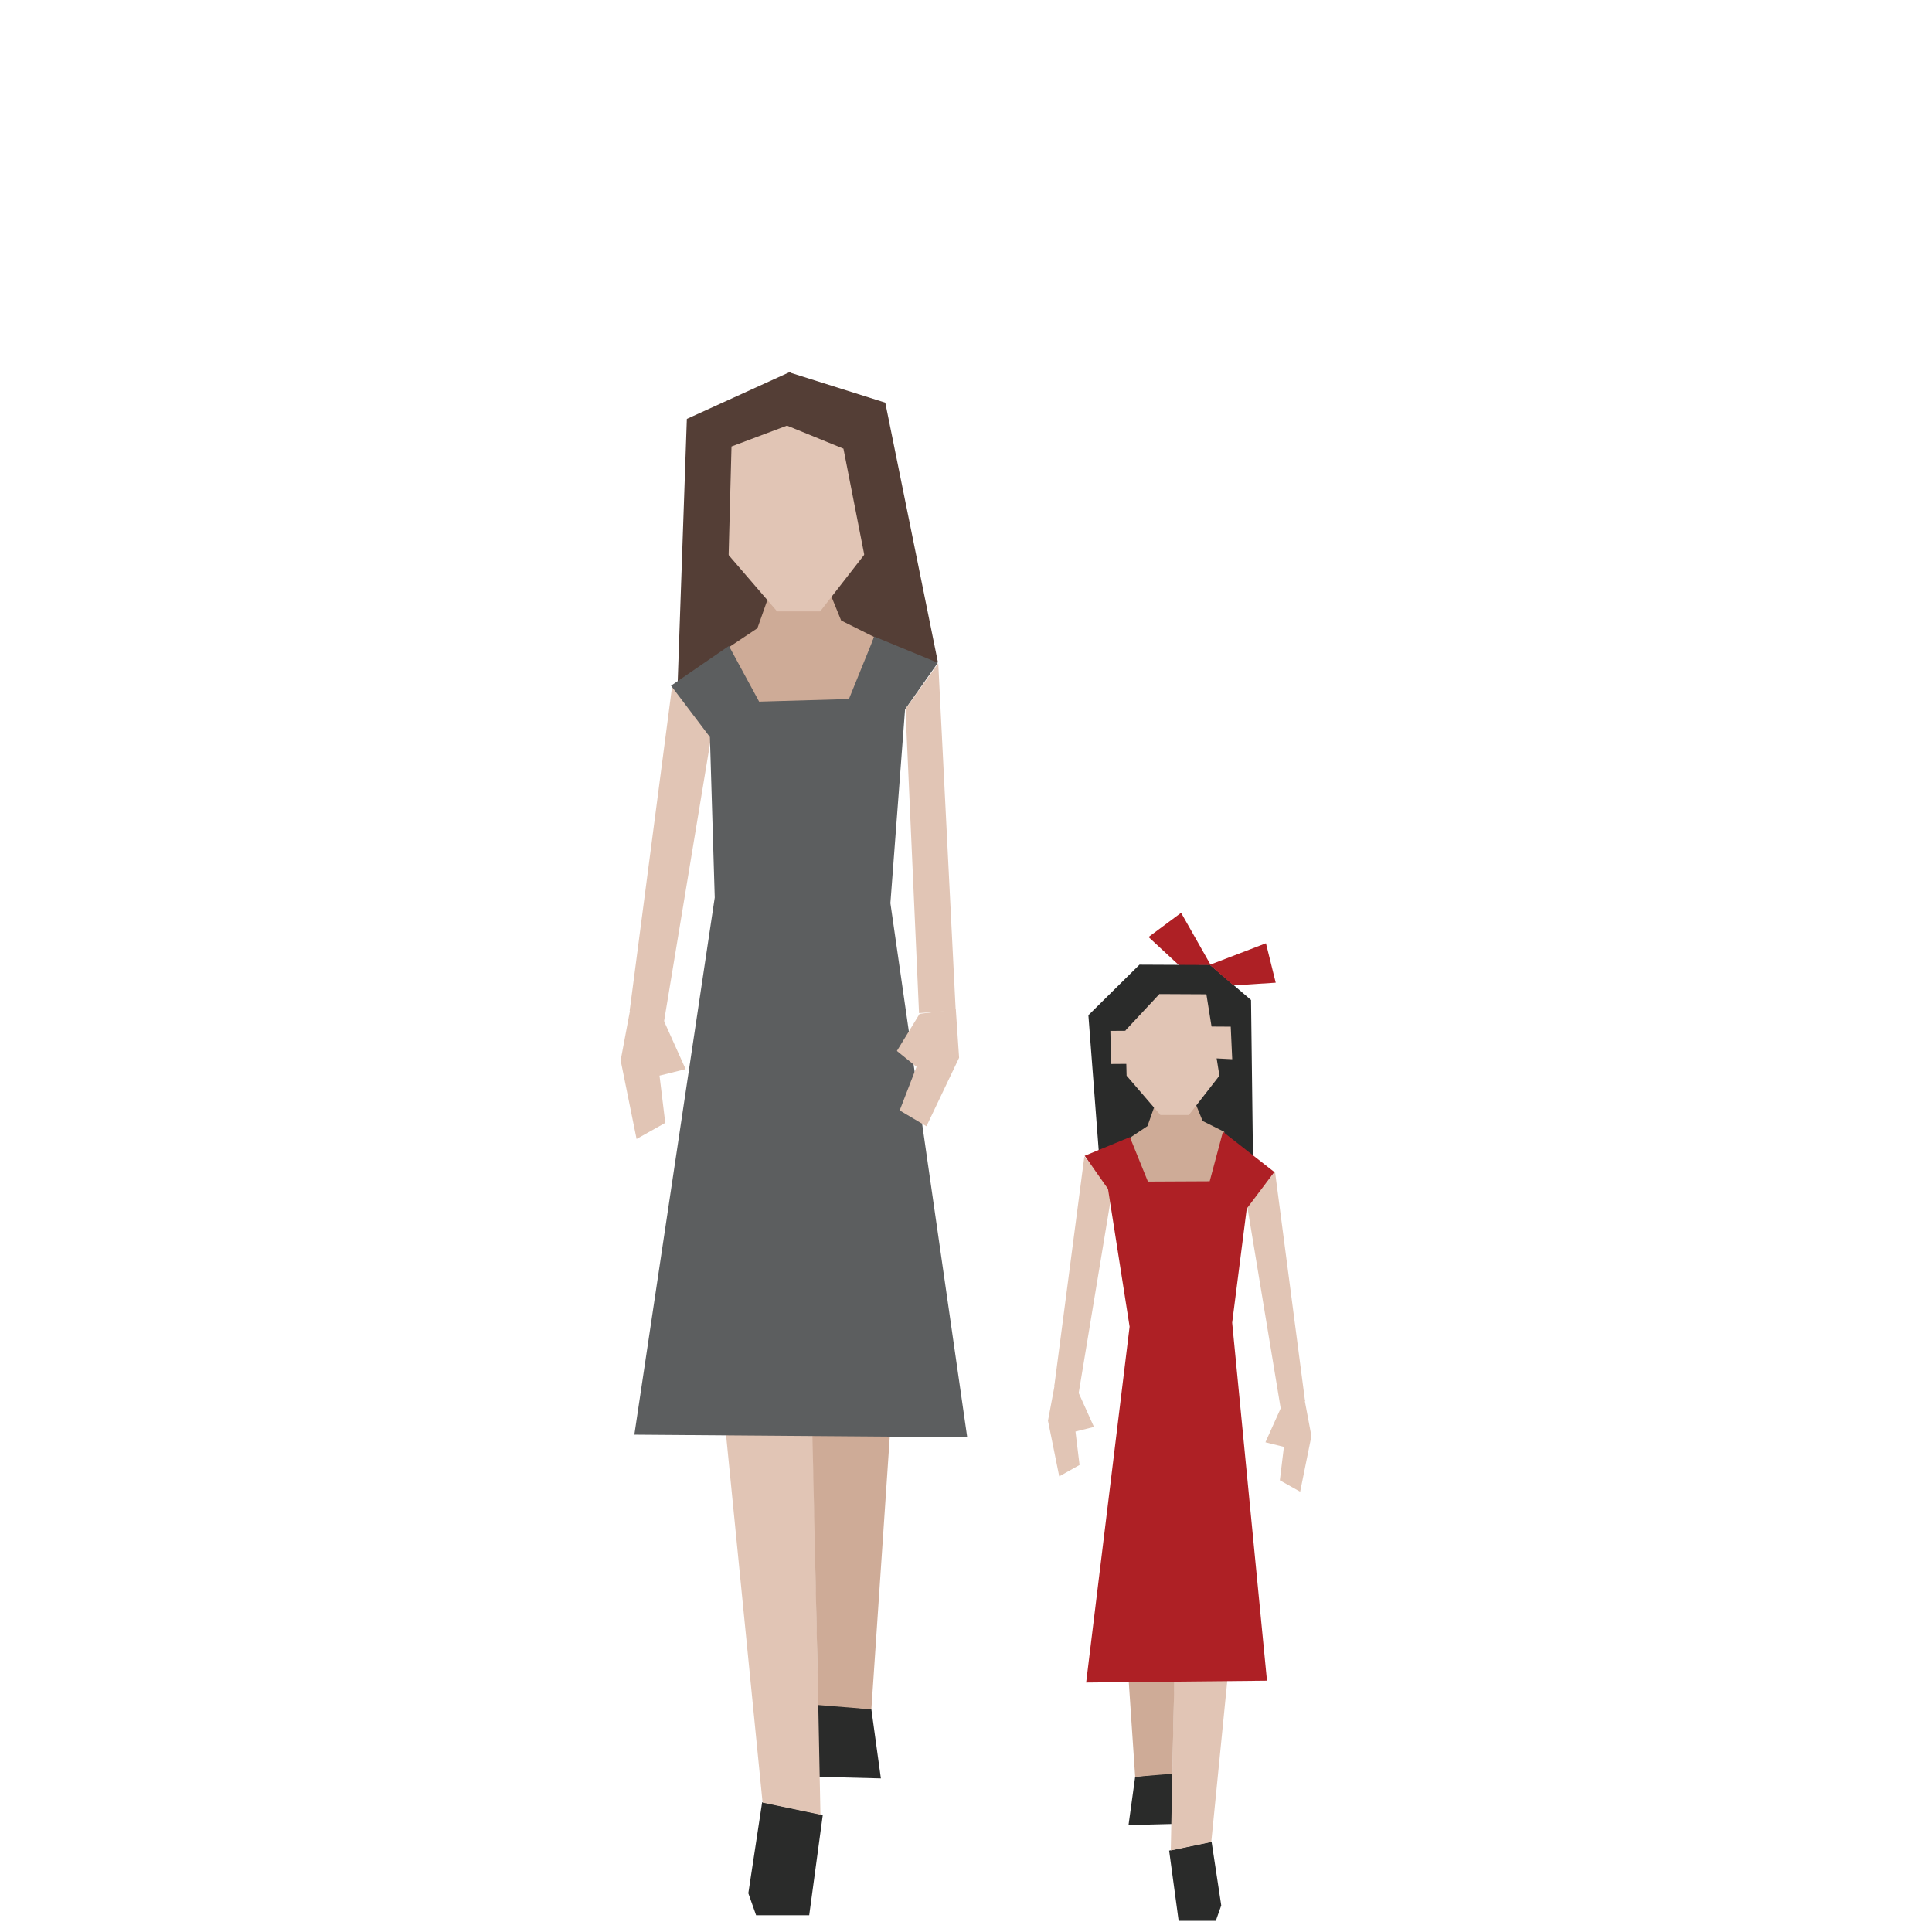
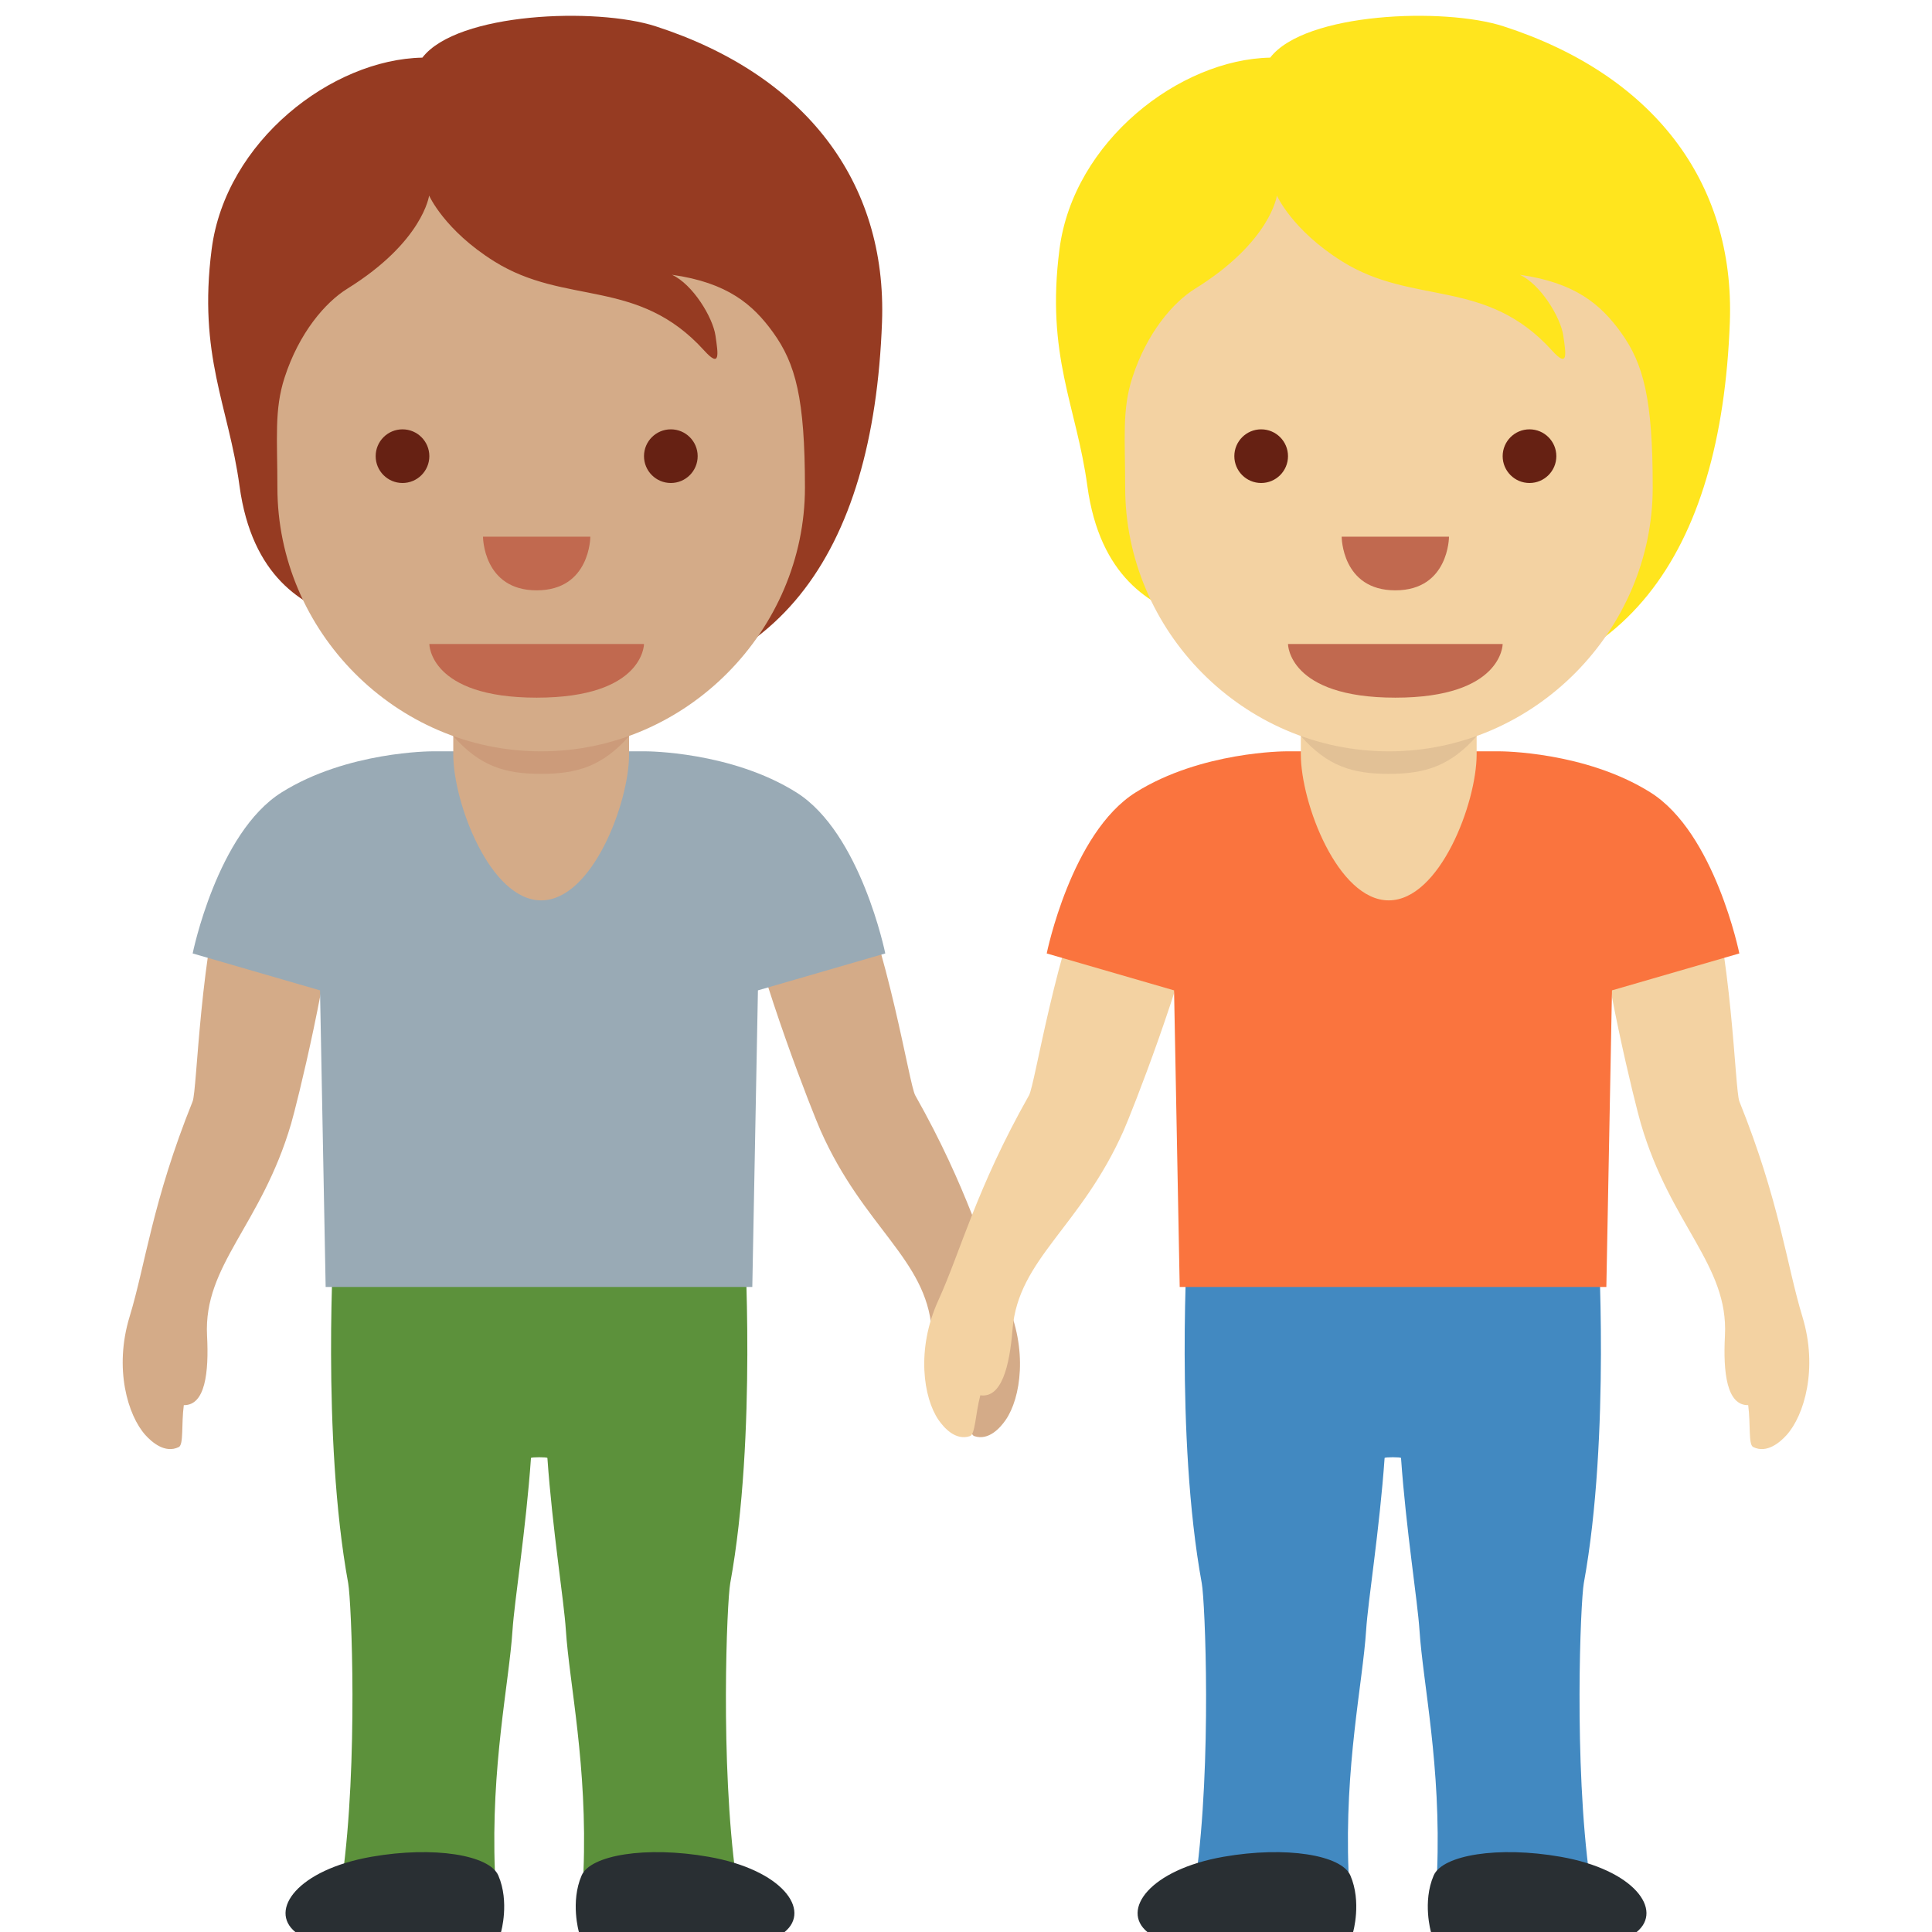
- <svg xmlns="http://www.w3.org/2000/svg" fill="#000000" width="800px" height="800px" viewBox="-40 0 220 220" version="1.1" xml:space="preserve" style="fill-rule:evenodd;clip-rule:evenodd;stroke-linejoin:round;stroke-miterlimit:2;">
-   <g id="people-26" transform="matrix(1.27,0,0,1.27,-1089.68,-84.8)">
-     <g transform="matrix(1,0,0,1,0,-12)">
-       <path d="M883.206,168.33L882.169,173.849L883.597,180.895L886.169,179.451L885.433,173.391L885.603,175.228L887.995,174.634L885.976,170.145L883.206,168.33Z" style="fill:rgb(225,197,181);fill-rule:nonzero;" />
-     </g>
-     <g transform="matrix(1,0,0,1,0,-12)">
-       <path d="M890.937,138.75L895.735,136.862L906.16,136.456L904.185,128.124L891.497,127.891L890.937,138.75Z" style="fill:rgb(84,62,54);fill-rule:nonzero;" />
-     </g>
-     <g transform="matrix(1,0,0,1,0,-12)">
-       <path d="M904.649,232.034L905.502,238.229L899.463,238.074L898.998,231.416L904.649,232.034Z" style="fill:rgb(42,43,42);fill-rule:nonzero;" />
-     </g>
-     <g transform="matrix(1,0,0,1,0,-12)">
-       <path d="M894.857,240.358L893.617,248.525L894.314,250.5L899.075,250.5L900.294,241.499L894.857,240.358Z" style="fill:rgb(42,43,42);fill-rule:nonzero;" />
-     </g>
-     <g transform="matrix(1,0,0,1,0,-12)">
-       <path d="M891.876,136.805L894.43,135.102L896.287,129.837L900.579,131.06L901.94,134.406L904.882,135.876L903.024,141.992L894.276,142.225L891.876,136.805Z" style="fill:rgb(206,171,151);fill-rule:nonzero;" />
-     </g>
-     <g transform="matrix(1,0,0,1,0,-12)">
-       <path d="M896.197,133.589L900.061,133.589L904.223,128.238L903.479,116.792L896.056,115.552L891.442,117.387L891.591,128.238L896.197,133.589Z" style="fill:rgb(225,197,181);fill-rule:nonzero;" />
-     </g>
-     <g transform="matrix(1,0,0,1,0,-12)">
-       <path d="M890.29,144.798L886.026,170.557L882.976,169.412L886.779,140.347L890.29,144.798Z" style="fill:rgb(225,197,181);fill-rule:nonzero;" />
-     </g>
-     <g transform="matrix(1,0,0,1,0,-12)">
-       <path d="M897.314,112.167L905.896,114.875L910.603,138.083L905.752,143.25L905.812,137.676L905.502,136.03L904.011,128.501L902.146,119L897.044,116.917L897.314,112.167Z" style="fill:rgb(84,62,54);fill-rule:nonzero;" />
-     </g>
-     <g transform="matrix(1,0,0,1,0,-12)">
-       <path d="M897.13,116.917L892.108,118.804L891.52,141L887.272,140.251L888.104,116.333L897.438,112.083L897.13,116.917Z" style="fill:rgb(84,62,54);fill-rule:nonzero;" />
-     </g>
-     <g transform="matrix(1,0,0,1,0,-12)">
-       <path d="M899.154,194.563L900.083,241.48L894.895,240.397L890.327,194.408" style="fill:rgb(225,197,181);fill-rule:nonzero;" />
-     </g>
-     <g transform="matrix(1,0,0,1,0,-12)">
-       <path d="M898.998,177.994L899.154,197.813L899.89,231.648L904.649,232.034L906.973,197.601L898.998,177.994Z" style="fill:rgb(206,171,151);fill-rule:nonzero;" />
-     </g>
-     <g transform="matrix(1,0,0,1,0,-12)">
-       <path d="M910.612,138.198L904.911,135.846L902.637,141.449L894.585,141.682L891.876,136.688L886.687,140.251L890.172,144.856L890.605,159.25L883.397,207.408L913.244,207.64L906.355,159.75L907.669,142.379L910.612,138.198Z" style="fill:rgb(92,94,95);fill-rule:nonzero;" />
-     </g>
-     <g transform="matrix(1,0,0,1,0,-12)">
-       <path d="M907.709,142.344L908.923,169.611L912.211,169.373L910.647,138.25L907.709,142.344Z" style="fill:rgb(225,197,181);fill-rule:nonzero;" />
-     </g>
-     <g transform="matrix(1,0,0,1,0,-12)">
-       <path d="M912.221,169.277L912.516,173.612L909.588,179.756L907.188,178.333L909.317,172.827L908.959,174.636L906.938,173L908.975,169.674L912.221,169.277Z" style="fill:rgb(225,197,181);fill-rule:nonzero;" />
-     </g>
-     <g transform="matrix(1,0,0,1,0,-12)">
-       <path d="M932.234,165.318L929.499,162.788L932.421,160.618L935.084,165.312L932.234,165.318Z" style="fill:rgb(174,32,37);fill-rule:nonzero;" />
-     </g>
-     <g transform="matrix(1,0,0,1,0,-12)">
-       <path d="M938.691,168.434L935.032,165.297L928.691,165.267L924.108,169.797L925.231,184.495L928.234,184.112L928.615,183.41L930.674,182.571L934.354,183.104L936.343,184.189L938.884,184.036L938.691,168.434Z" style="fill:rgb(42,43,42);fill-rule:nonzero;" />
-     </g>
-     <g transform="matrix(1,0,0,1,0,-12)">
-       <path d="M927.721,180.863L929.405,179.741L930.629,176.273L933.455,177.079L934.352,179.282L936.289,180.251L936.806,191.12L932.071,198.94L927.721,180.863Z" style="fill:rgb(206,171,151);fill-rule:nonzero;" />
-     </g>
-     <g transform="matrix(1,0,0,1,0,-12)">
-       <path d="M930.568,178.745L933.114,178.745L935.856,175.22L934.688,167.922L930.475,167.901L927.436,171.156L927.534,175.22L930.568,178.745Z" style="fill:rgb(225,197,181);fill-rule:nonzero;" />
-     </g>
-     <g transform="matrix(1,0,0,1,0,-12)">
-       <path d="M935.079,170.813L936.871,170.824L937.004,173.744L935.294,173.655L935.079,170.813Z" style="fill:rgb(225,197,181);fill-rule:nonzero;" />
-     </g>
-     <g transform="matrix(1,0,0,1,0,-12)">
-       <path d="M927.695,171.192L926.079,171.203L926.141,174.171L927.633,174.16L927.695,171.192Z" style="fill:rgb(225,197,181);fill-rule:nonzero;" />
-     </g>
-     <g transform="matrix(1,0,0,1,0,-12)">
-       <path d="M928.302,238.081L927.706,242.415L931.93,242.307L932.256,237.648L928.302,238.081Z" style="fill:rgb(42,43,42);fill-rule:nonzero;" />
-     </g>
-     <g transform="matrix(1,0,0,1,0,-12)">
-       <path d="M935.153,243.904L936.02,249.618L935.532,251L932.201,251L931.348,244.703L935.153,243.904Z" style="fill:rgb(42,43,42);fill-rule:nonzero;" />
-     </g>
-     <g transform="matrix(1,0,0,1,0,-12)">
-       <path d="M943.372,203.63L944.105,207.534L943.096,212.521L941.275,211.499L941.796,207.21L941.675,208.511L939.983,208.09L941.411,204.914L943.372,203.63Z" style="fill:rgb(225,197,181);fill-rule:nonzero;" />
-     </g>
-     <g transform="matrix(1,0,0,1,0,-12)">
-       <path d="M938.359,186.98L941.376,205.206L943.534,204.396L940.843,183.831L938.359,186.98Z" style="fill:rgb(225,197,181);fill-rule:nonzero;" />
-     </g>
-     <g transform="matrix(1,0,0,1,0,-12)">
-       <path d="M921.218,202.255L920.485,206.159L921.494,211.146L923.315,210.124L922.794,205.835L922.915,207.136L924.607,206.715L923.179,203.539L921.218,202.255Z" style="fill:rgb(225,197,181);fill-rule:nonzero;" />
-     </g>
-     <g transform="matrix(1,0,0,1,0,-12)">
-       <path d="M926.231,185.605L923.213,203.831L921.056,203.021L923.747,182.456L926.231,185.605Z" style="fill:rgb(225,197,181);fill-rule:nonzero;" />
-     </g>
-     <g transform="matrix(1,0,0,1,0,-12)">
-       <path d="M932.146,211.865L931.497,244.689L935.126,243.931L938.323,211.756" style="fill:rgb(225,197,181);fill-rule:nonzero;" />
-     </g>
-     <g transform="matrix(1,0,0,1,0,-12)">
-       <path d="M932.256,200.273L932.147,214.139L931.632,237.81L928.302,238.081L926.677,213.991L932.256,200.273Z" style="fill:rgb(206,171,151);fill-rule:nonzero;" />
-     </g>
-     <g transform="matrix(1,0,0,1,0,-12)">
-       <path d="M923.775,182.403L927.829,180.73L929.445,184.714L934.985,184.687L936.172,180.25L940.785,183.862L938.307,187.135L936.999,197.369L940.121,229.467L923.907,229.632L927.803,197.723L925.868,185.375L923.775,182.403Z" style="fill:rgb(174,32,37);fill-rule:nonzero;" />
-     </g>
-     <g transform="matrix(1,0,0,1,0,-12)">
-       <path d="M937.112,167.124L940.905,166.882L940.029,163.348L934.99,165.281" style="fill:rgb(174,32,37);fill-rule:nonzero;" />
-     </g>
-   </g>
+ <svg xmlns="http://www.w3.org/2000/svg" width="800px" height="800px" viewBox="0 0 36 36" aria-hidden="true" role="img" class="iconify iconify--twemoji" preserveAspectRatio="xMidYMid meet">
+   <path fill="#D4AB88" d="M18.154 26.76c.271.091.487-.159.586-.302c.279-.405.422-1.309.004-2.227c-.423-.927-.702-2.072-1.69-3.821c-.115-.204-.494-2.746-1.242-4.354c-.202-.435-1.495-.684-2.009-.529c-.513.154.005.98.037 1.134c.344 1.651 1.305 4.077 1.45 4.404c.8 1.806 1.965 2.389 2.071 3.706c.055.69.205 1.286.6 1.228c.092.352.093.728.193.761zm-14.823.204c-.257.126-.504-.094-.62-.222c-.33-.365-.591-1.242-.296-2.208c.297-.975.424-2.146 1.174-4.01c.087-.217.129-2.787.66-4.479c.143-.457 1.392-.875 1.922-.789c.529.086.124.972.112 1.129c-.124 1.682-.758 4.213-.859 4.556c-.556 1.895-1.634 2.627-1.566 3.946c.036.692-.034 1.302-.433 1.296c-.048.363 0 .735-.094.781z" />
+   <path fill="#5C913B" d="M6.488 29.5c-.5-2.734-.263-6.48-.263-6.48h7.644s.238 3.746-.262 6.48c-.063.344-.188 3.344.109 5.5c.066.479-2.886.937-2.844-.125c.078-1.969-.264-3.513-.328-4.5c-.035-.547-.25-1.875-.344-3.208c-.011-.018-.295-.018-.306 0c-.094 1.333-.308 2.661-.344 3.208c-.064.987-.406 2.531-.328 4.5c.042 1.062-2.91.604-2.844.125c.297-2.156.172-5.156.11-5.5z" />
+   <path fill="#292F33" d="M5.503 36c-.499-.406.041-1.161 1.42-1.402c1.163-.203 2.2-.032 2.363.35c.212.493.05 1.052.05 1.052H5.503zm9.117 0c.499-.406-.041-1.161-1.42-1.402c-1.163-.203-2.2-.032-2.363.35c-.212.493-.05 1.052-.05 1.052h3.833z" />
+   <path fill="#99AAB5" d="M5.246 14.766C6.465 14 8.043 14 8.043 14h4s1.578 0 2.797.766c1.201.754 1.656 3 1.656 3l-2.373.688l-.105 5.527h-7.95l-.105-5.527l-2.373-.688s.455-2.246 1.656-3z" />
+   <path fill="#963B22" d="M12.217.49C11.114.133 8.519.23 7.87 1.074c-1.687.032-3.666 1.557-3.926 3.569c-.257 1.991.316 2.915.519 4.412c.231 1.696 1.184 2.239 1.947 2.466c1.097 1.449 2.263 1.387 4.22 1.387c3.823 0 5.644-2.558 5.805-6.902c.097-2.629-1.445-4.619-4.218-5.516z" />
+   <path fill="#D4AB88" d="M8.446 11.599v2.458c0 .905.688 2.72 1.638 2.72s1.638-1.815 1.638-2.72v-2.458H8.446z" />
+   <path fill="#CC9B7A" d="M8.446 13.716c.498.563.965.704 1.637.704c.671 0 1.142-.142 1.64-.704v-.666H8.446v.666z" />
+   <path fill="#D4AB88" d="M14.403 6.191c-.37-.512-.843-.925-1.882-1.071c.389.178.762.795.811 1.135c.049.341.097.616-.211.276c-1.235-1.365-2.579-.827-3.912-1.661c-.93-.582-1.213-1.226-1.213-1.226s-.114.86-1.525 1.736c-.409.254-.897.819-1.168 1.655c-.195.6-.134 1.136-.134 2.05c0 2.67 2.201 4.915 4.915 4.915s4.915-2.265 4.915-4.915c0-1.661-.174-2.31-.596-2.894z" />
+   <path fill="#C1694F" d="M12 12H8s0 1 2 1s2-1 2-1z" />
+   <circle fill="#662113" cx="7.5" cy="8.5" r=".5" />
+   <circle fill="#662113" cx="12.5" cy="8.5" r=".5" />
+   <path fill="#C1694F" d="M9 10h2s0 1-1 1s-1-1-1-1z" />
+   <path fill="#F3D2A2" d="M18.074 26.76c-.271.091-.487-.159-.586-.302c-.279-.405-.422-1.309-.004-2.227c.423-.927.702-2.072 1.69-3.821c.115-.204.494-2.746 1.242-4.354c.202-.435 1.495-.684 2.009-.529c.513.154-.005.98-.037 1.134c-.344 1.651-1.305 4.077-1.45 4.404c-.8 1.806-1.965 2.389-2.071 3.706c-.055.69-.205 1.286-.6 1.228c-.093.352-.094.728-.193.761zm14.595.204c.257.126.504-.094.62-.222c.33-.365.591-1.242.296-2.208c-.297-.975-.424-2.146-1.174-4.01c-.087-.217-.129-2.787-.66-4.479c-.143-.457-1.392-.875-1.922-.789c-.529.086-.124.972-.112 1.129c.124 1.682.758 4.213.859 4.556c.556 1.895 1.634 2.627 1.566 3.946c-.036.692.034 1.302.433 1.296c.048.363 0 .735.094.781z" />
+   <path fill="#4289C1" d="M29.512 29.5c.5-2.734.263-6.48.263-6.48h-7.644s-.238 3.746.262 6.48c.063.344.188 3.344-.109 5.5c-.066.479 2.886.937 2.844-.125c-.078-1.969.264-3.513.328-4.5c.035-.547.25-1.875.344-3.208c.011-.018.295-.018.306 0c.094 1.333.308 2.661.344 3.208c.064.987.406 2.531.328 4.5c-.042 1.062 2.91.604 2.844.125c-.297-2.156-.172-5.156-.11-5.5z" />
+   <path fill="#292F33" d="M30.497 36c.499-.406-.041-1.161-1.42-1.402c-1.163-.203-2.2-.032-2.363.35c-.212.493-.05 1.052-.05 1.052h3.833zm-9.117 0c-.499-.406.041-1.161 1.42-1.402c1.163-.203 2.2-.032 2.363.35c.212.494.05 1.053.05 1.053L21.38 36z" />
+   <path fill="#FA743E" d="M30.754 14.766C29.535 14 27.957 14 27.957 14h-4s-1.578 0-2.797.766c-1.201.754-1.656 3-1.656 3l2.373.688l.105 5.527h7.95l.105-5.527l2.373-.688s-.455-2.246-1.656-3z" />
+   <path fill="#FFE51E" d="M28.015.49c-1.103-.357-3.699-.26-4.347.584c-1.687.032-3.666 1.557-3.926 3.569c-.257 1.991.316 2.915.519 4.412c.231 1.696 1.184 2.239 1.947 2.466c1.097 1.449 2.263 1.387 4.22 1.387c3.823 0 5.644-2.558 5.805-6.902c.097-2.629-1.445-4.619-4.218-5.516z" />
+   <path fill="#F3D2A2" d="M24.239 11.599v2.458c0 .905.688 2.72 1.638 2.72s1.638-1.815 1.638-2.72v-2.458h-3.276z" />
+   <path fill="#E2C196" d="M24.24 13.716c.498.563.965.704 1.637.704c.671 0 1.142-.142 1.64-.704v-.666H24.24v.666z" />
+   <path fill="#F3D2A2" d="M30.201 6.191c-.37-.512-.844-.925-1.882-1.071c.389.178.762.795.811 1.135c.049.341.097.616-.211.276c-1.235-1.365-2.579-.827-3.912-1.661c-.931-.582-1.214-1.226-1.214-1.226s-.114.86-1.525 1.736c-.409.254-.897.819-1.168 1.655c-.195.6-.134 1.136-.134 2.05c0 2.67 2.201 4.915 4.915 4.915s4.915-2.265 4.915-4.915c.001-1.661-.173-2.31-.595-2.894z" />
+   <path fill="#C1694F" d="M28 12h-4s0 1 2 1s2-1 2-1z" />
+   <circle fill="#662113" cx="23.5" cy="8.5" r=".5" />
+   <circle fill="#662113" cx="28.5" cy="8.5" r=".5" />
+   <path fill="#C1694F" d="M25 10h2s0 1-1 1s-1-1-1-1z" />
</svg>
